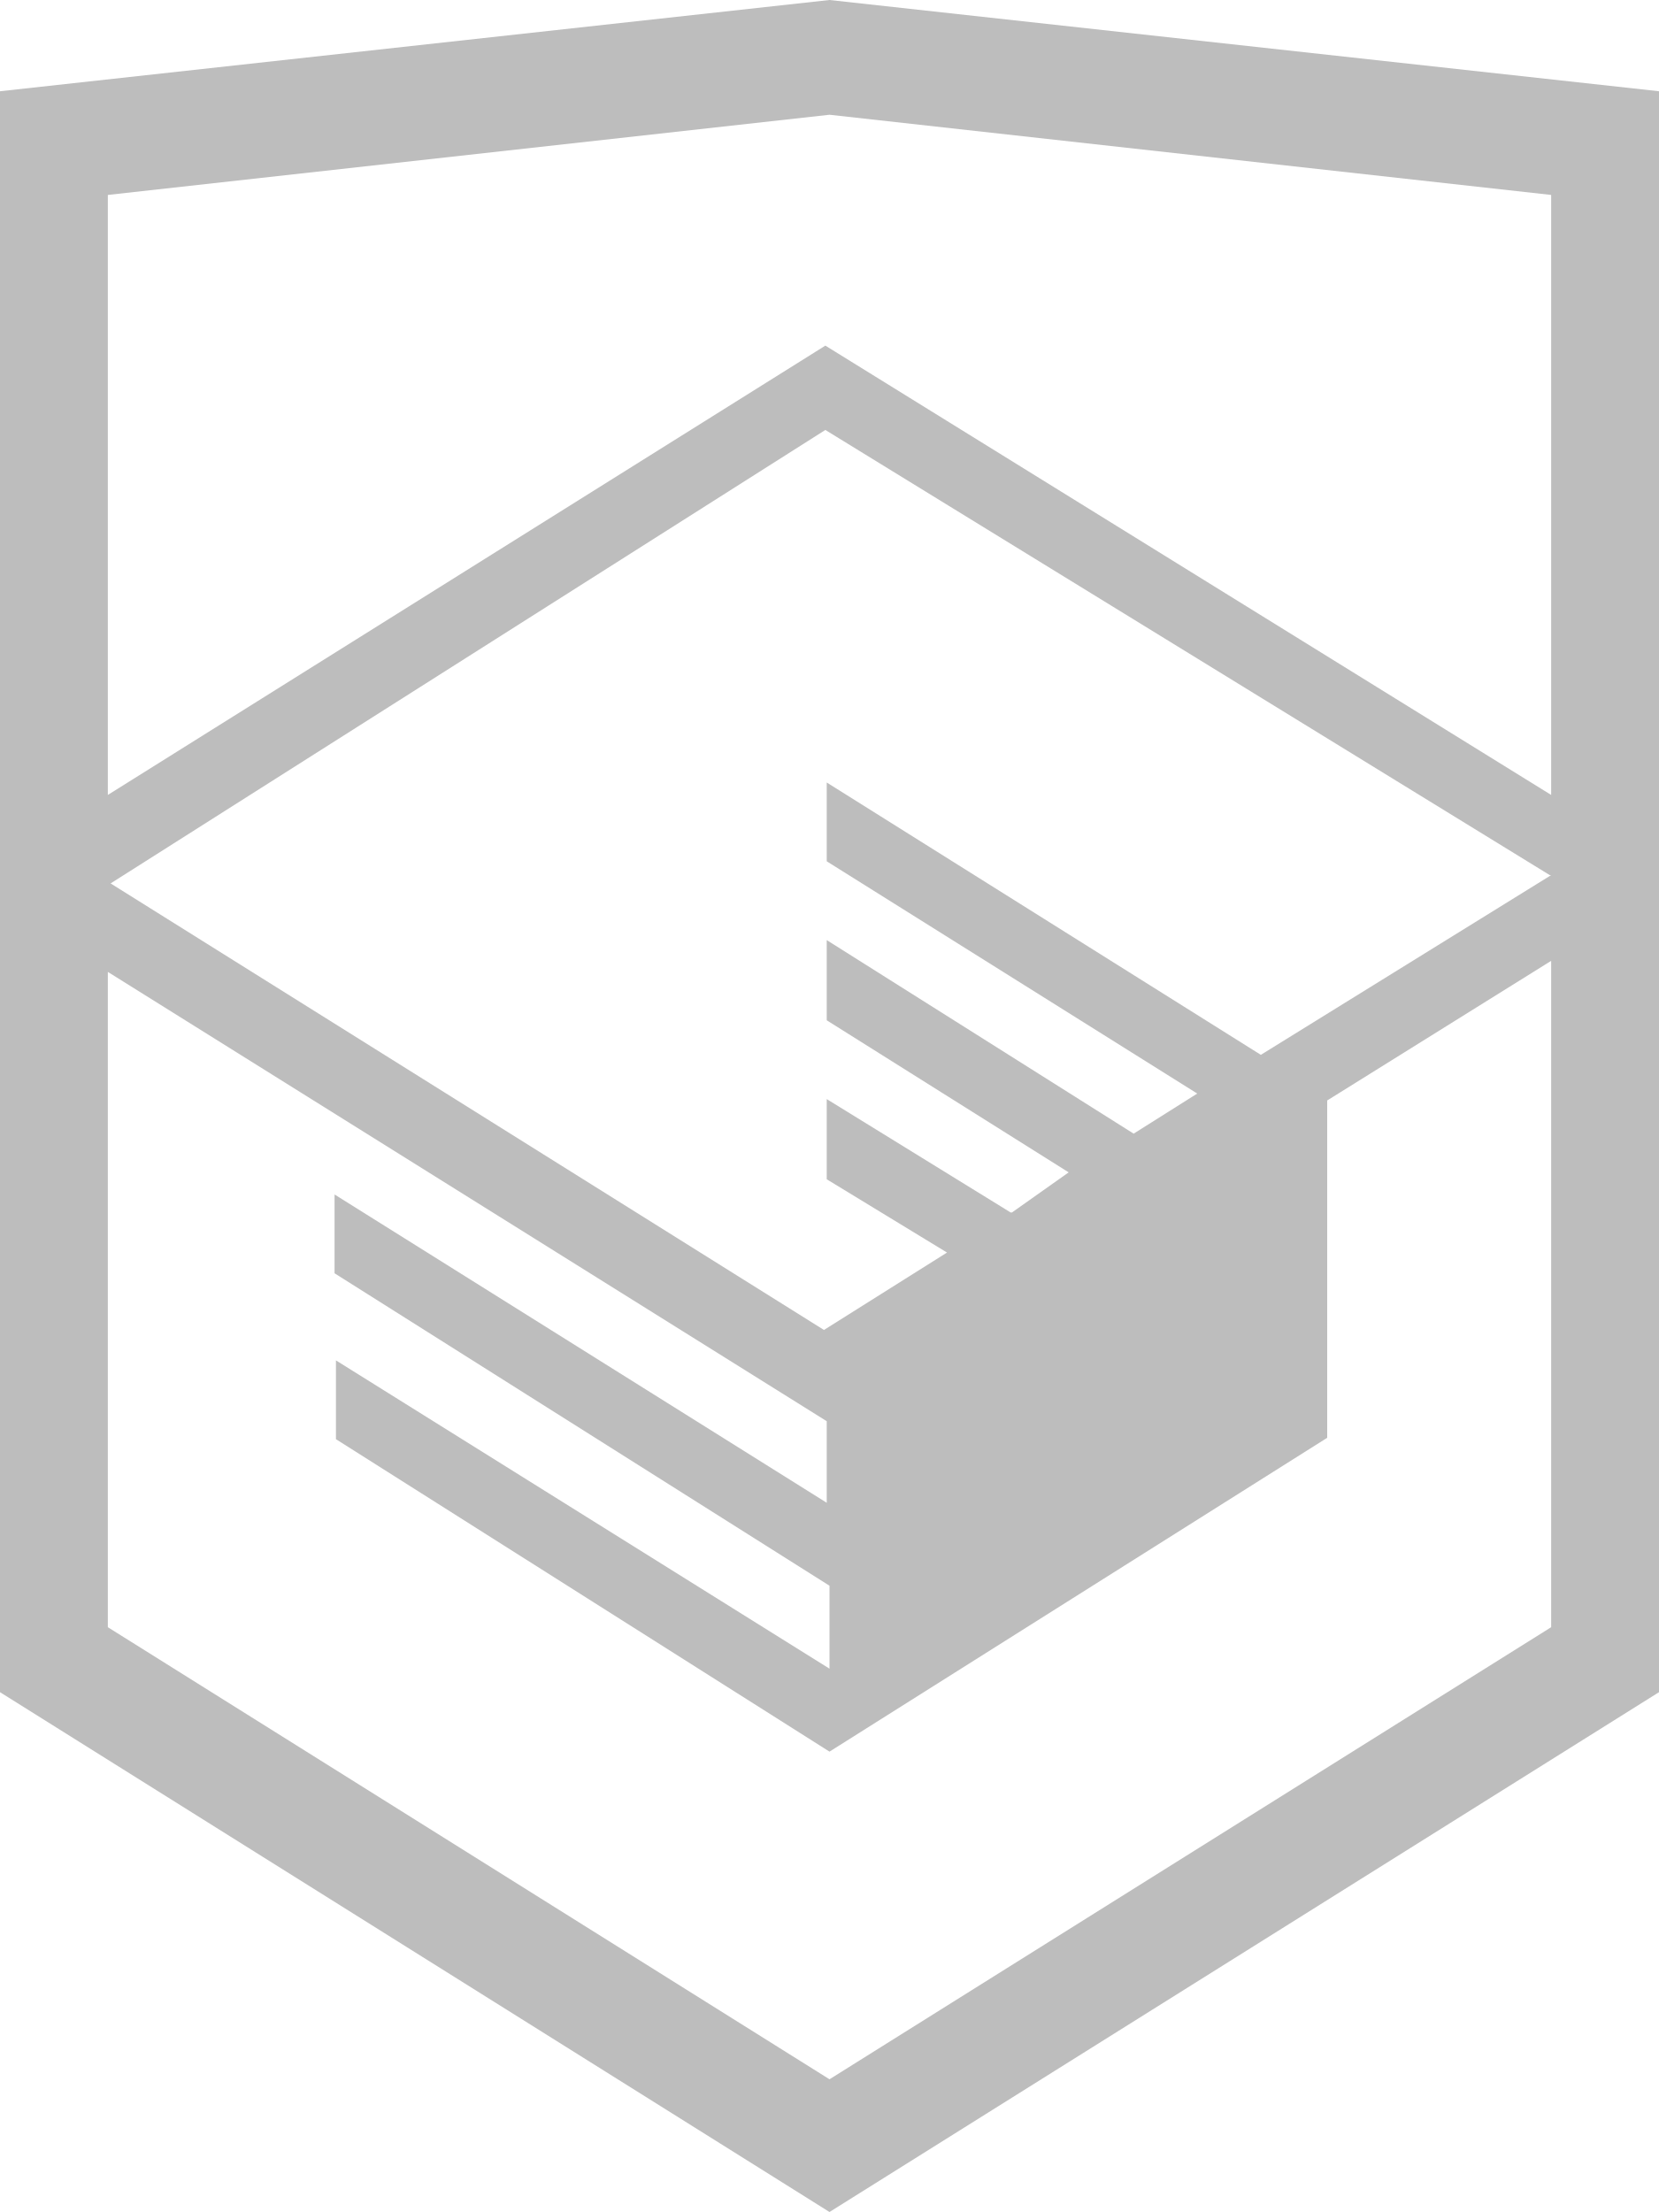
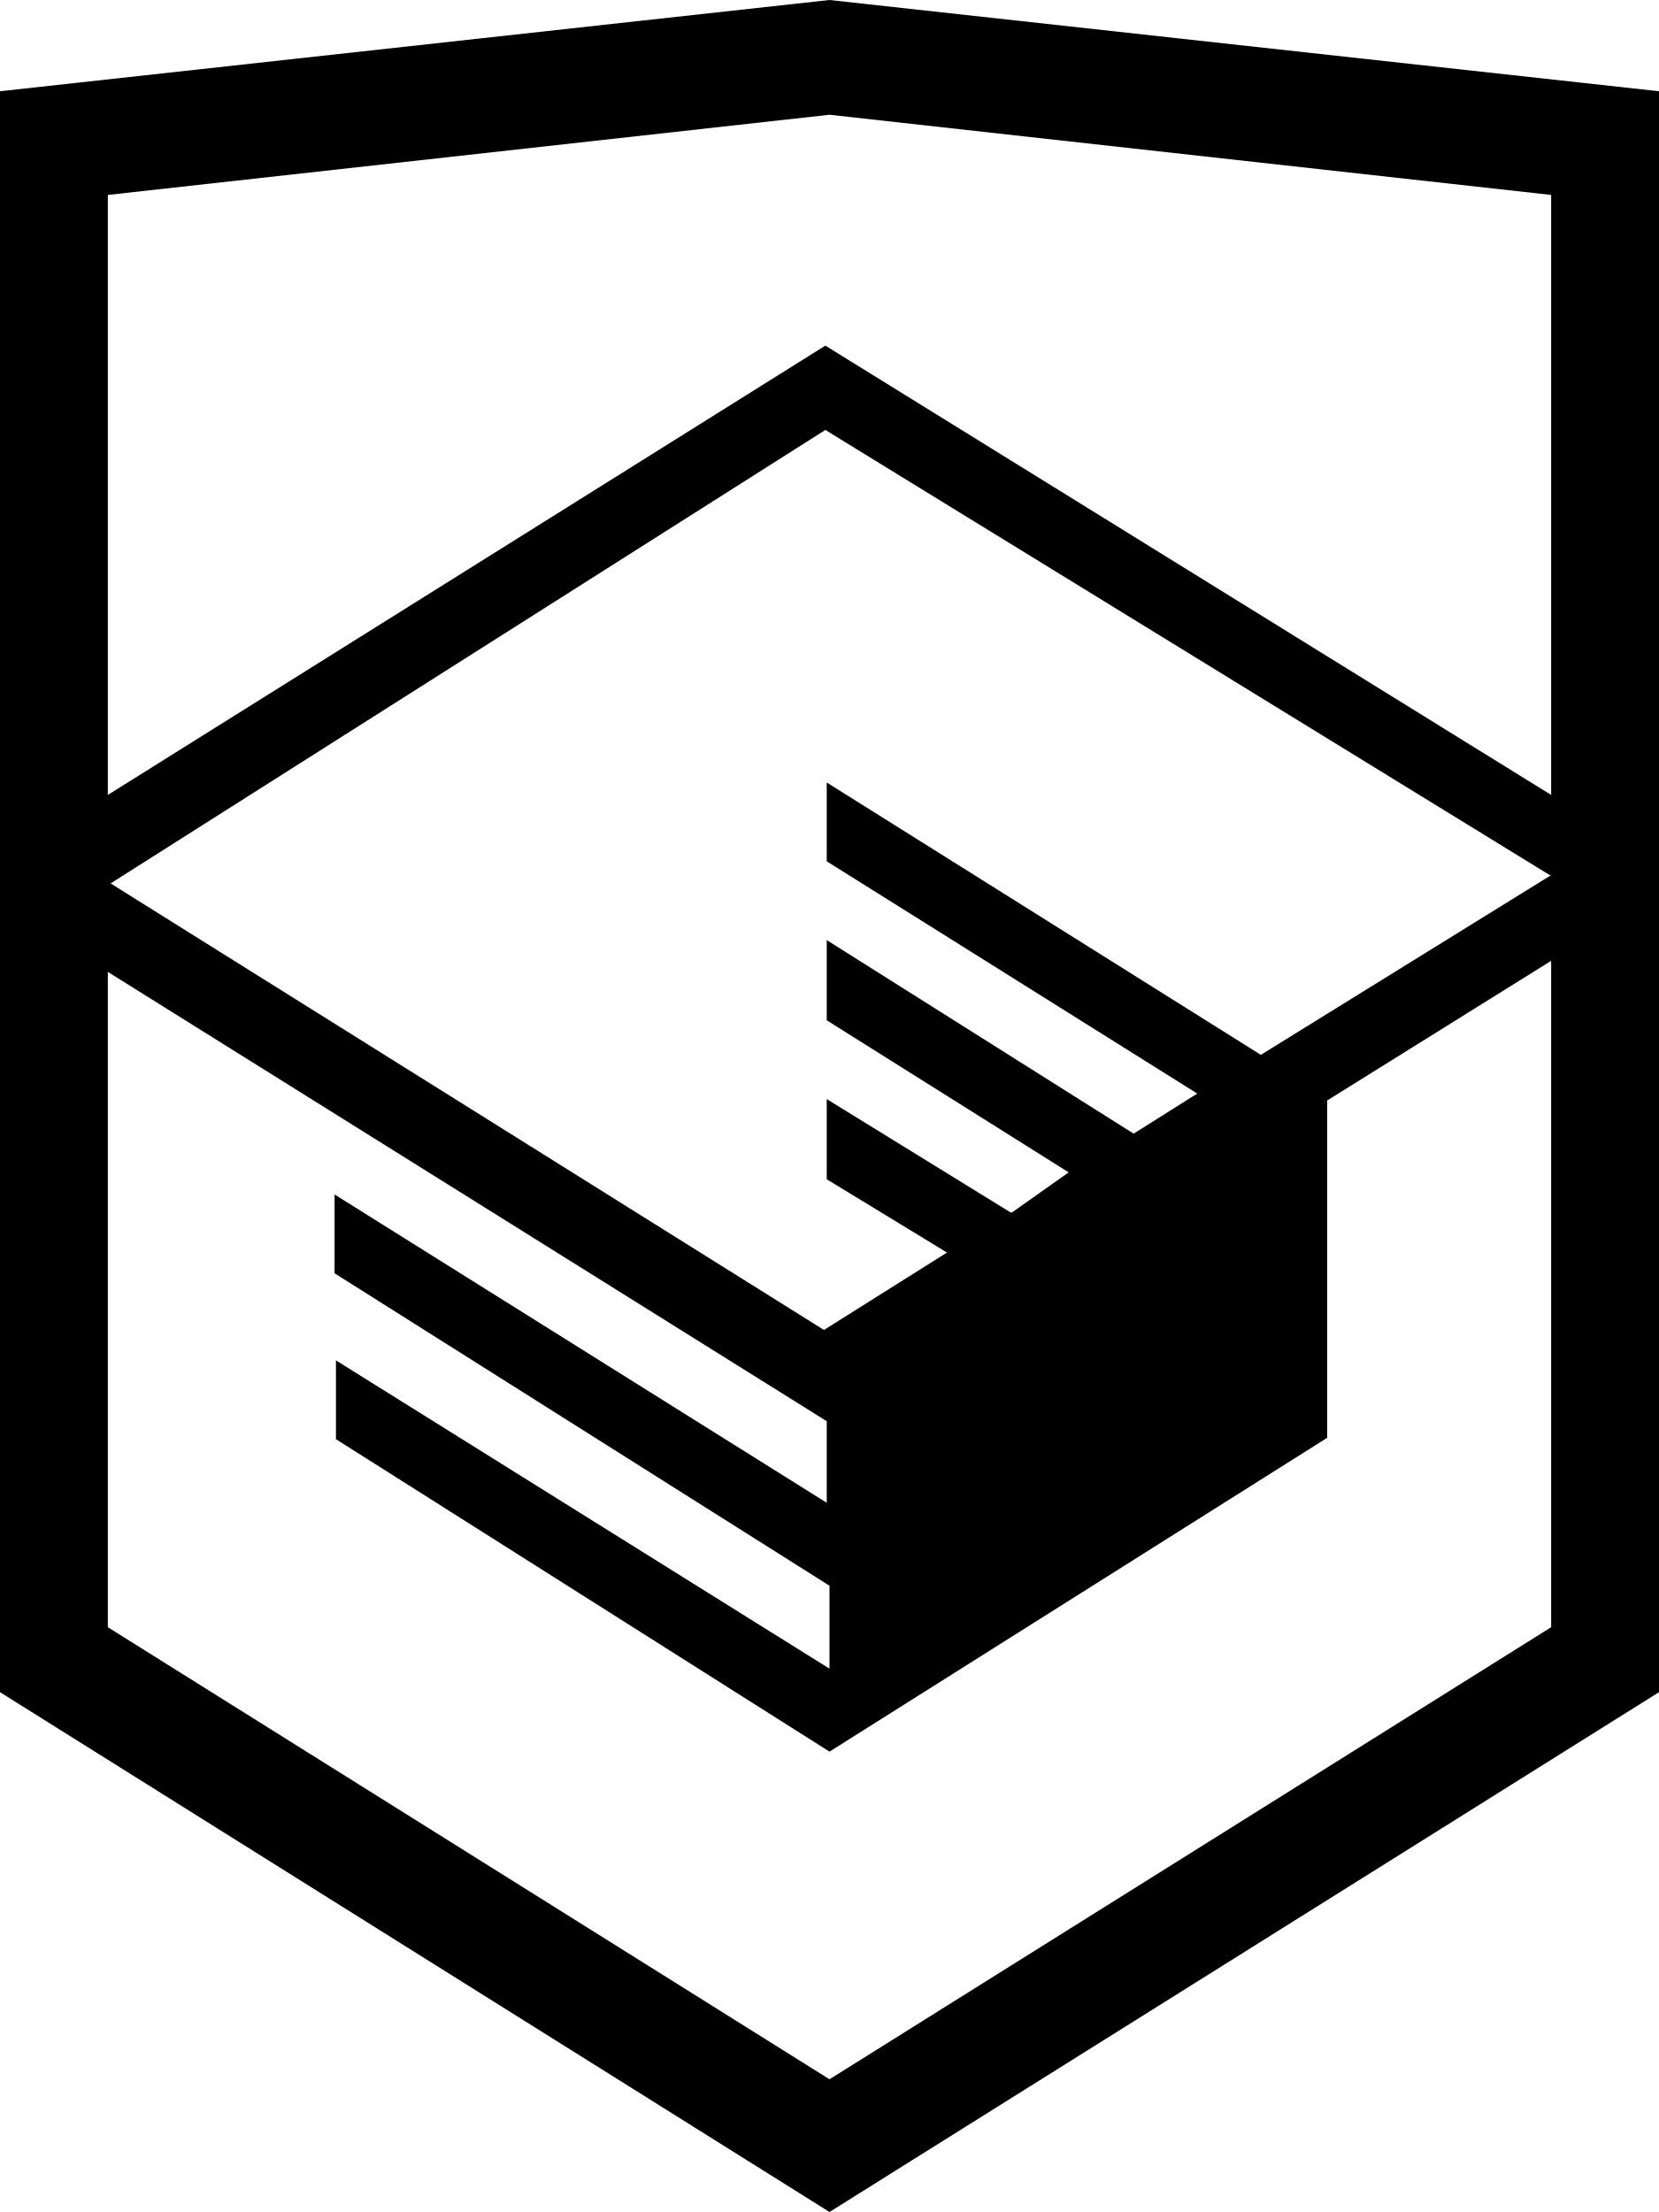
- <svg xmlns="http://www.w3.org/2000/svg" viewBox="0 0 12 16" fill="none">
-   <path d="m11.22 5.75-5.25-3.25-5.19 3.25v-4.34l5.22-.58 5.22.58v4.34Zm0 .58-2.1 1.3-3.14-1.97v.57l2.68 1.68-.46.29-2.22-1.4v.58l1.75 1.1-.41.29h-.01l-1.33-.82v.58l.87.53-.89.56-5.16-3.23 5.17-3.28 5.24 3.22Zm0 5.44-5.22 3.27-5.22-3.27v-4.74l5.2 3.25v.59l-3.56-2.23v.57l3.58 2.26v.6l-3.57-2.23v.57l3.57 2.26 3.6-2.27v-2.44l1.62-1.01v4.82Zm-5.22-11.77-6 .66v11.58l6 3.76 6-3.76v-11.58l-6-.66Z" fill="#BDBDBD" />
+ <svg xmlns="http://www.w3.org/2000/svg" viewBox="0 0 12 16">
+   <path d="m11.22 5.75-5.25-3.25-5.19 3.25v-4.34l5.22-.58 5.22.58v4.34Zm0 .58-2.1 1.3-3.14-1.97v.57l2.68 1.68-.46.29-2.22-1.4v.58l1.75 1.1-.41.29h-.01l-1.33-.82v.58l.87.53-.89.56-5.16-3.23 5.17-3.28 5.24 3.22Zm0 5.44-5.22 3.27-5.22-3.27v-4.74l5.2 3.25v.59l-3.56-2.23v.57l3.58 2.26v.6l-3.57-2.23v.57l3.57 2.26 3.6-2.27v-2.44l1.62-1.01v4.82Zm-5.22-11.77-6 .66v11.58l6 3.76 6-3.76v-11.58l-6-.66Z" fill="currentColor" />
</svg>
